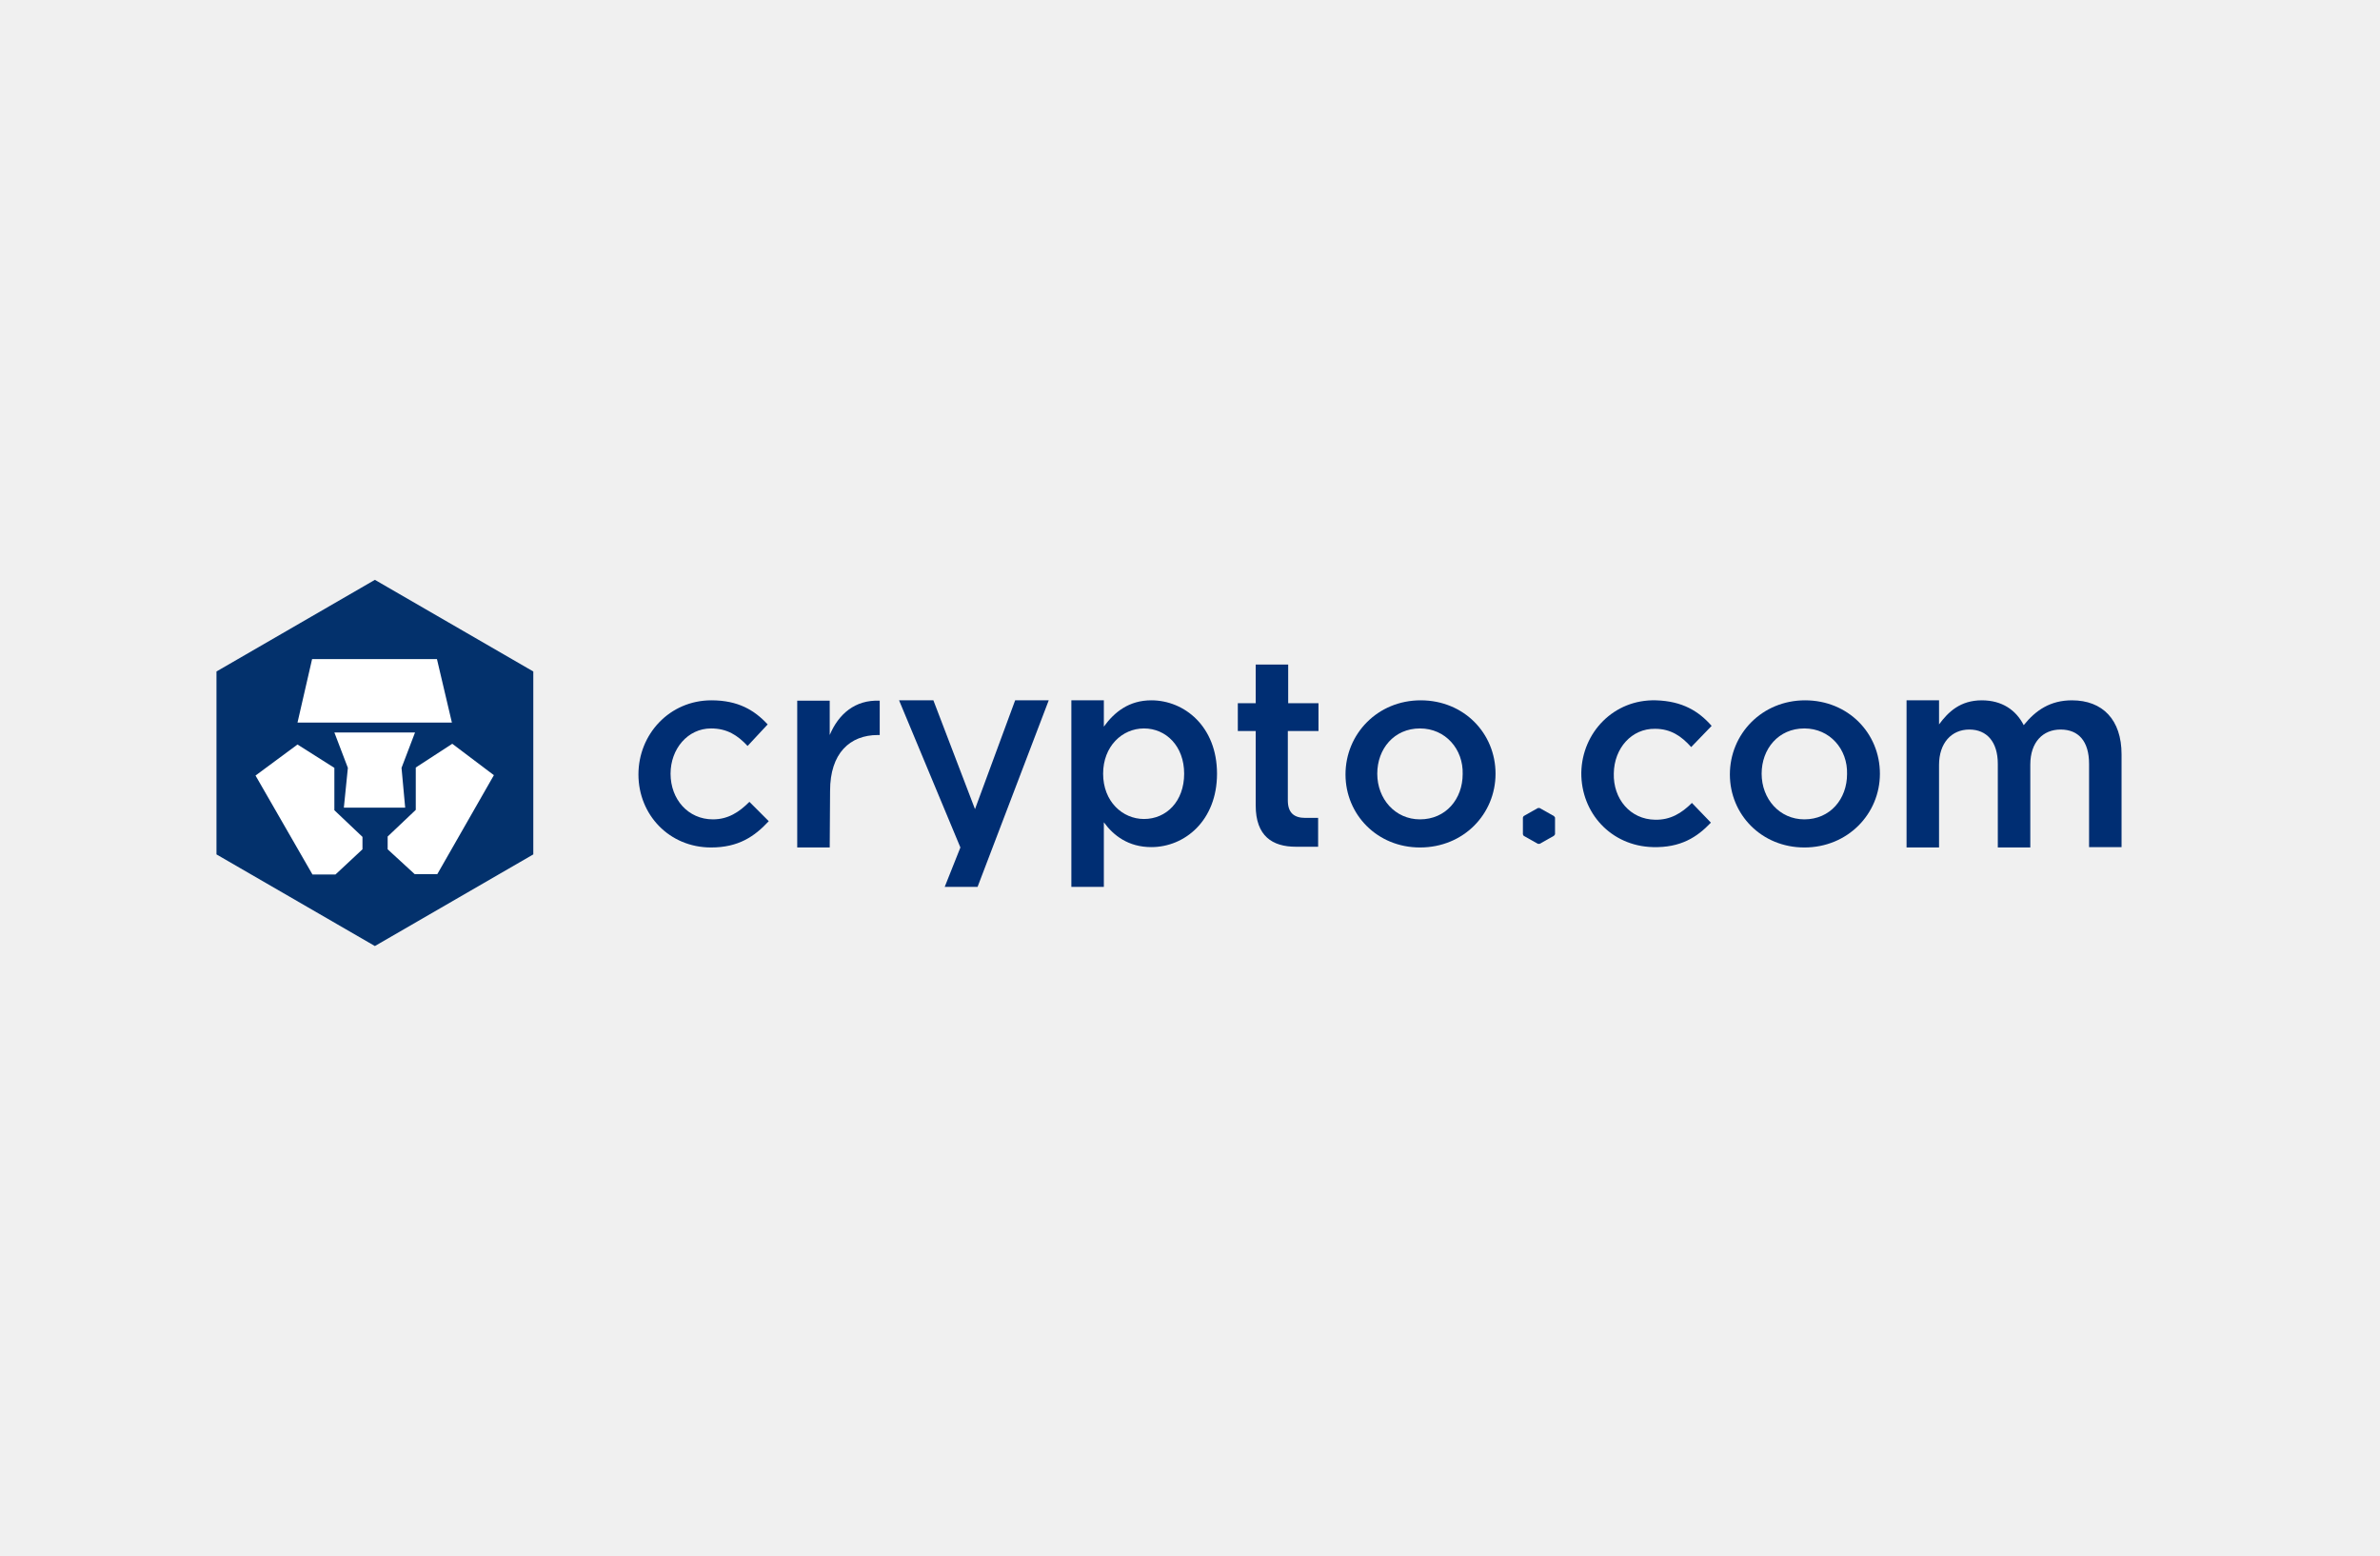
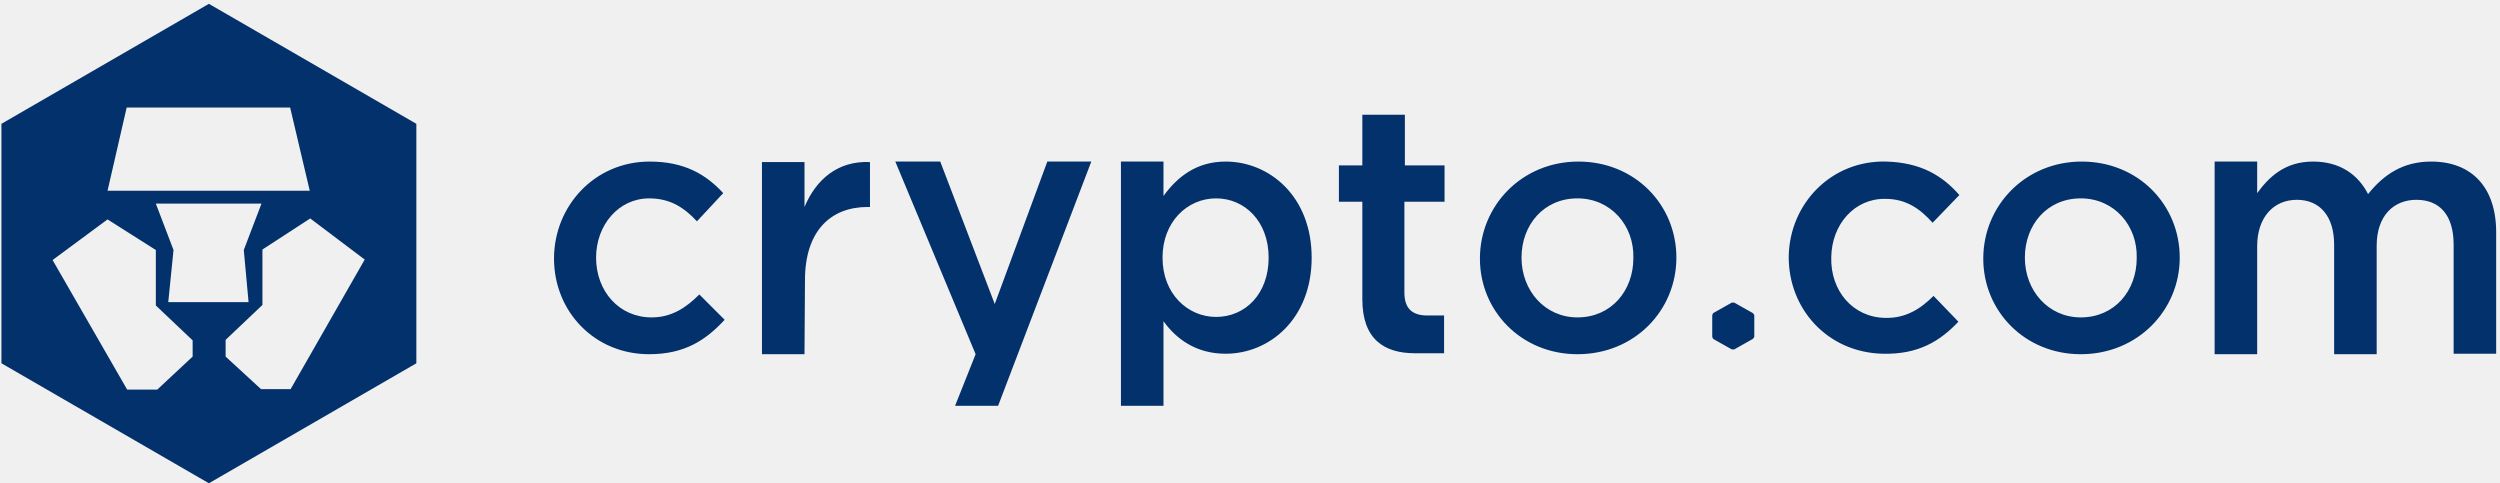
- <svg xmlns="http://www.w3.org/2000/svg" version="1.0" id="layer" x="0px" y="0px" viewBox="0 0 652 426" style="enable-background:new 0 0 652 426;" xml:space="preserve">
-   <style type="text/css">
- 	.st0{fill:#FFFFFF;}
- 	.st1{fill:#03316C;}
- 	.st2{fill:#002E73;}
- </style>
-   <path class="st0" d="M102.7,158.8l-43.4,25.1v50.1l43.4,25.1l43.4-25.1v-50.1L102.7,158.8z M102.7,158.8l-43.4,25.1v50.1l43.4,25.1  l43.4-25.1v-50.1L102.7,158.8z" />
-   <path class="st1" d="M119.8,239.4h-6.2l-7.4-6.8v-3.5l7.7-7.3v-11.6l10-6.5l11.4,8.6L119.8,239.4z M94.2,221.2l1.1-10.9l-3.7-9.7  h22.1l-3.7,9.7l1,10.9h-8.5H94.2z M99.3,232.6l-7.4,6.9h-6.3L70,212.4l11.5-8.5l10.1,6.4v11.6l7.7,7.3  C99.3,229.2,99.3,232.6,99.3,232.6z M85.5,180.5h34.2l4.1,17.4H81.5L85.5,180.5z M102.7,158.8l-43.4,25.1v50.1l43.4,25.1l43.4-25.1  v-50.1L102.7,158.8z" />
-   <path class="st2" d="M194.8,232.1c-11.5,0-19.9-9-19.9-20s8.5-20.3,20-20.3c7.3,0,11.8,2.7,15.4,6.6l-5.5,5.9  c-2.7-2.9-5.6-4.8-10-4.8c-6.4,0-11.1,5.6-11.1,12.4c0,7,4.8,12.5,11.6,12.5c4.2,0,7.2-2,10-4.8l5.3,5.3  C206.7,229.1,202.3,232.1,194.8,232.1" />
-   <path class="st2" d="M227.3,232.1h-8.9v-40.2h8.9v9.4c2.4-5.7,6.9-9.7,13.7-9.4v9.4h-0.5c-7.7,0-13.1,5-13.1,15.3L227.3,232.1  L227.3,232.1z" />
-   <polygon class="st2" points="287.3,191.8 267.8,242.9 258.8,242.9 263.1,232.1 246.3,191.8 255.7,191.8 267.1,221.6 278.1,191.8 " />
-   <path class="st2" d="M313.4,199.5c-6,0-11.2,4.9-11.2,12.4c0,7.6,5.3,12.4,11.2,12.4c6.1,0,11-4.8,11-12.4S319.4,199.5,313.4,199.5   M315.4,232c-6.3,0-10.4-3.2-13-6.8v17.7h-8.9v-51.1h8.9v7.2c2.9-4,6.9-7.2,13-7.2c9.1,0,18,7.2,18,20.1  C333.4,224.7,324.6,232,315.4,232" />
-   <path class="st2" d="M352.8,200.2v19c0,3.4,1.7,4.8,4.8,4.8h3.5v7.9H355c-6.4,0-11-2.9-11-11.3v-20.4h-4.9v-7.6h4.9V182h8.9v10.6  h8.3v7.6L352.8,200.2L352.8,200.2z" />
-   <path class="st2" d="M389,199.5c-7.1,0-11.7,5.6-11.7,12.4c0,6.9,4.9,12.5,11.7,12.5c7.1,0,11.7-5.6,11.7-12.4  C400.9,205.2,396,199.5,389,199.5 M389,232.1c-11.7,0-20.4-9-20.4-20c0-11.1,8.8-20.3,20.6-20.3c11.8,0,20.5,9,20.5,20.1  C409.7,222.9,401,232.1,389,232.1" />
-   <path class="st2" d="M494.3,199.5c-7.1,0-11.7,5.6-11.7,12.4c0,6.9,4.9,12.5,11.7,12.5c7.1,0,11.7-5.6,11.7-12.4  C506.2,205.2,501.3,199.5,494.3,199.5 M494.3,232.1c-11.7,0-20.4-9-20.4-20c0-11.1,8.8-20.3,20.6-20.3s20.5,9,20.5,20.1  C515,222.9,506.2,232.1,494.3,232.1" />
-   <path class="st2" d="M567.6,191.8c8.4,0,13.6,5.3,13.6,14.8V232h-8.9v-22.8c0-6.2-2.9-9.4-7.8-9.4c-4.8,0-8.3,3.4-8.3,9.6v22.7h-8.9  v-22.9c0-6-3-9.4-7.8-9.4c-4.9,0-8.3,3.7-8.3,9.7v22.6h-8.9v-40.3h8.9v6.6c2.5-3.4,5.8-6.6,11.7-6.6c5.6,0,9.4,2.7,11.5,6.8  C557.7,194.5,561.7,191.8,567.6,191.8" />
-   <polygon class="st2" points="426,223.9 426,228.5 425.7,228.9 421.8,231.1 421.3,231.1 417.4,228.9 417.2,228.5 417.2,223.9   417.4,223.5 421.3,221.3 421.8,221.3 425.7,223.5 " />
-   <path class="st2" d="M452.8,232c-11.5-0.3-19.7-9.4-19.6-20.4c0.2-11,8.9-20.1,20.4-19.8c7.3,0.2,11.8,3,15.3,7l-5.6,5.8  c-2.6-2.9-5.5-5-9.9-5c-6.4-0.1-11.2,5.3-11.3,12.2c-0.2,7,4.5,12.6,11.3,12.7c4.2,0.1,7.3-1.8,10.1-4.6l5.2,5.4  C464.9,229.3,460.4,232.2,452.8,232" />
+ <svg xmlns="http://www.w3.org/2000/svg" version="1.2" viewBox="0 0 523 101" width="523" height="101">
+   <style>.s0{fill:#03316c}</style>
+   <path fill-rule="evenodd" class="s0" d="m87.1 25.9v50.1l-43.4 25.1l-43.4-25.1v-50.1l43.4-25.1zm-35.1 37.3l-1-10.9l3.7-9.7h-22.1l3.7 9.7l-1.1 10.9zm-11.7 8l-7.7-7.3v-11.6l-10.1-6.4l-11.5 8.5l15.6 27.1h6.3l7.4-6.9zm-17.8-31.3h42.3l-4.1-17.4h-34.2zm53.8 14.4l-11.4-8.6l-10 6.5v11.6l-7.7 7.3v3.5l7.4 6.8h6.2zm59.5 19.8c-11.5 0-19.9-9-19.9-20c0-11 8.5-20.3 20-20.3c7.3 0 11.8 2.7 15.4 6.6l-5.5 5.9c-2.7-2.9-5.6-4.8-10-4.8c-6.4 0-11.1 5.6-11.1 12.4c0 7 4.8 12.5 11.6 12.5c4.2 0 7.2-2 10-4.8l5.3 5.3c-3.9 4.2-8.3 7.2-15.8 7.2zm32.5 0h-8.9v-40.2h8.9v9.4c2.4-5.7 6.9-9.7 13.7-9.4v9.4h-0.5c-7.7 0-13.1 5-13.1 15.3zm60-40.3l-19.5 51.1h-9l4.3-10.8l-16.8-40.3h9.4l11.4 29.8l11-29.8zm28.1 40.2c-6.3 0-10.4-3.2-13-6.8v17.7h-8.9v-51.1h8.9v7.2c2.9-4 6.9-7.2 13-7.2c9.1 0 18 7.2 18 20.1c0 12.8-8.8 20.1-18 20.1zm-2-32.5c-6 0-11.2 4.9-11.2 12.4c0 7.6 5.3 12.4 11.2 12.4c6.1 0 11-4.8 11-12.4c0-7.6-5-12.4-11-12.4zm39.4 0.7v19c0 3.4 1.7 4.8 4.8 4.8h3.5v7.9h-6.1c-6.4 0-11-2.9-11-11.3v-20.4h-4.9v-7.6h4.9v-10.6h8.9v10.6h8.3v7.6zm36.2 31.9c-11.7 0-20.4-9-20.4-20c0-11.1 8.8-20.3 20.6-20.3c11.8 0 20.5 9 20.5 20.1c0 11-8.7 20.2-20.7 20.2zm0-32.6c-7.1 0-11.7 5.6-11.7 12.4c0 6.9 4.9 12.5 11.7 12.5c7.1 0 11.7-5.6 11.7-12.4c0.2-6.8-4.7-12.5-11.7-12.5zm105.3 32.6c-11.7 0-20.4-9-20.4-20c0-11.1 8.8-20.3 20.6-20.3c11.8 0 20.5 9 20.5 20.1c0 11-8.8 20.2-20.7 20.2zm0-32.6c-7.1 0-11.7 5.6-11.7 12.4c0 6.9 4.9 12.5 11.7 12.5c7.1 0 11.7-5.6 11.7-12.4c0.2-6.8-4.7-12.5-11.7-12.5zm73.3-7.7c8.4 0 13.6 5.3 13.6 14.8v25.4h-8.9v-22.8c0-6.2-2.9-9.4-7.8-9.4c-4.8 0-8.3 3.4-8.3 9.6v22.7h-8.9v-22.9c0-6-3-9.4-7.8-9.4c-4.9 0-8.3 3.7-8.3 9.7v22.6h-8.9v-40.3h8.9v6.6c2.5-3.4 5.8-6.6 11.7-6.6c5.6 0 9.4 2.7 11.5 6.8c3.3-4.1 7.3-6.8 13.2-6.8zm-141.6 32.1v4.6l-0.3 0.4l-3.9 2.2h-0.5l-3.9-2.2l-0.2-0.4v-4.6l0.2-0.4l3.9-2.2h0.5l3.9 2.2zm26.8 8.1c-11.5-0.3-19.7-9.4-19.6-20.4c0.2-11 8.9-20.1 20.4-19.8c7.3 0.2 11.8 3 15.3 7l-5.6 5.8c-2.6-2.9-5.5-5-9.9-5c-6.4-0.1-11.2 5.3-11.3 12.2c-0.2 7 4.5 12.6 11.3 12.7c4.2 0.1 7.3-1.8 10.1-4.6l5.2 5.4c-3.8 4-8.3 6.9-15.9 6.7z" />
</svg>
